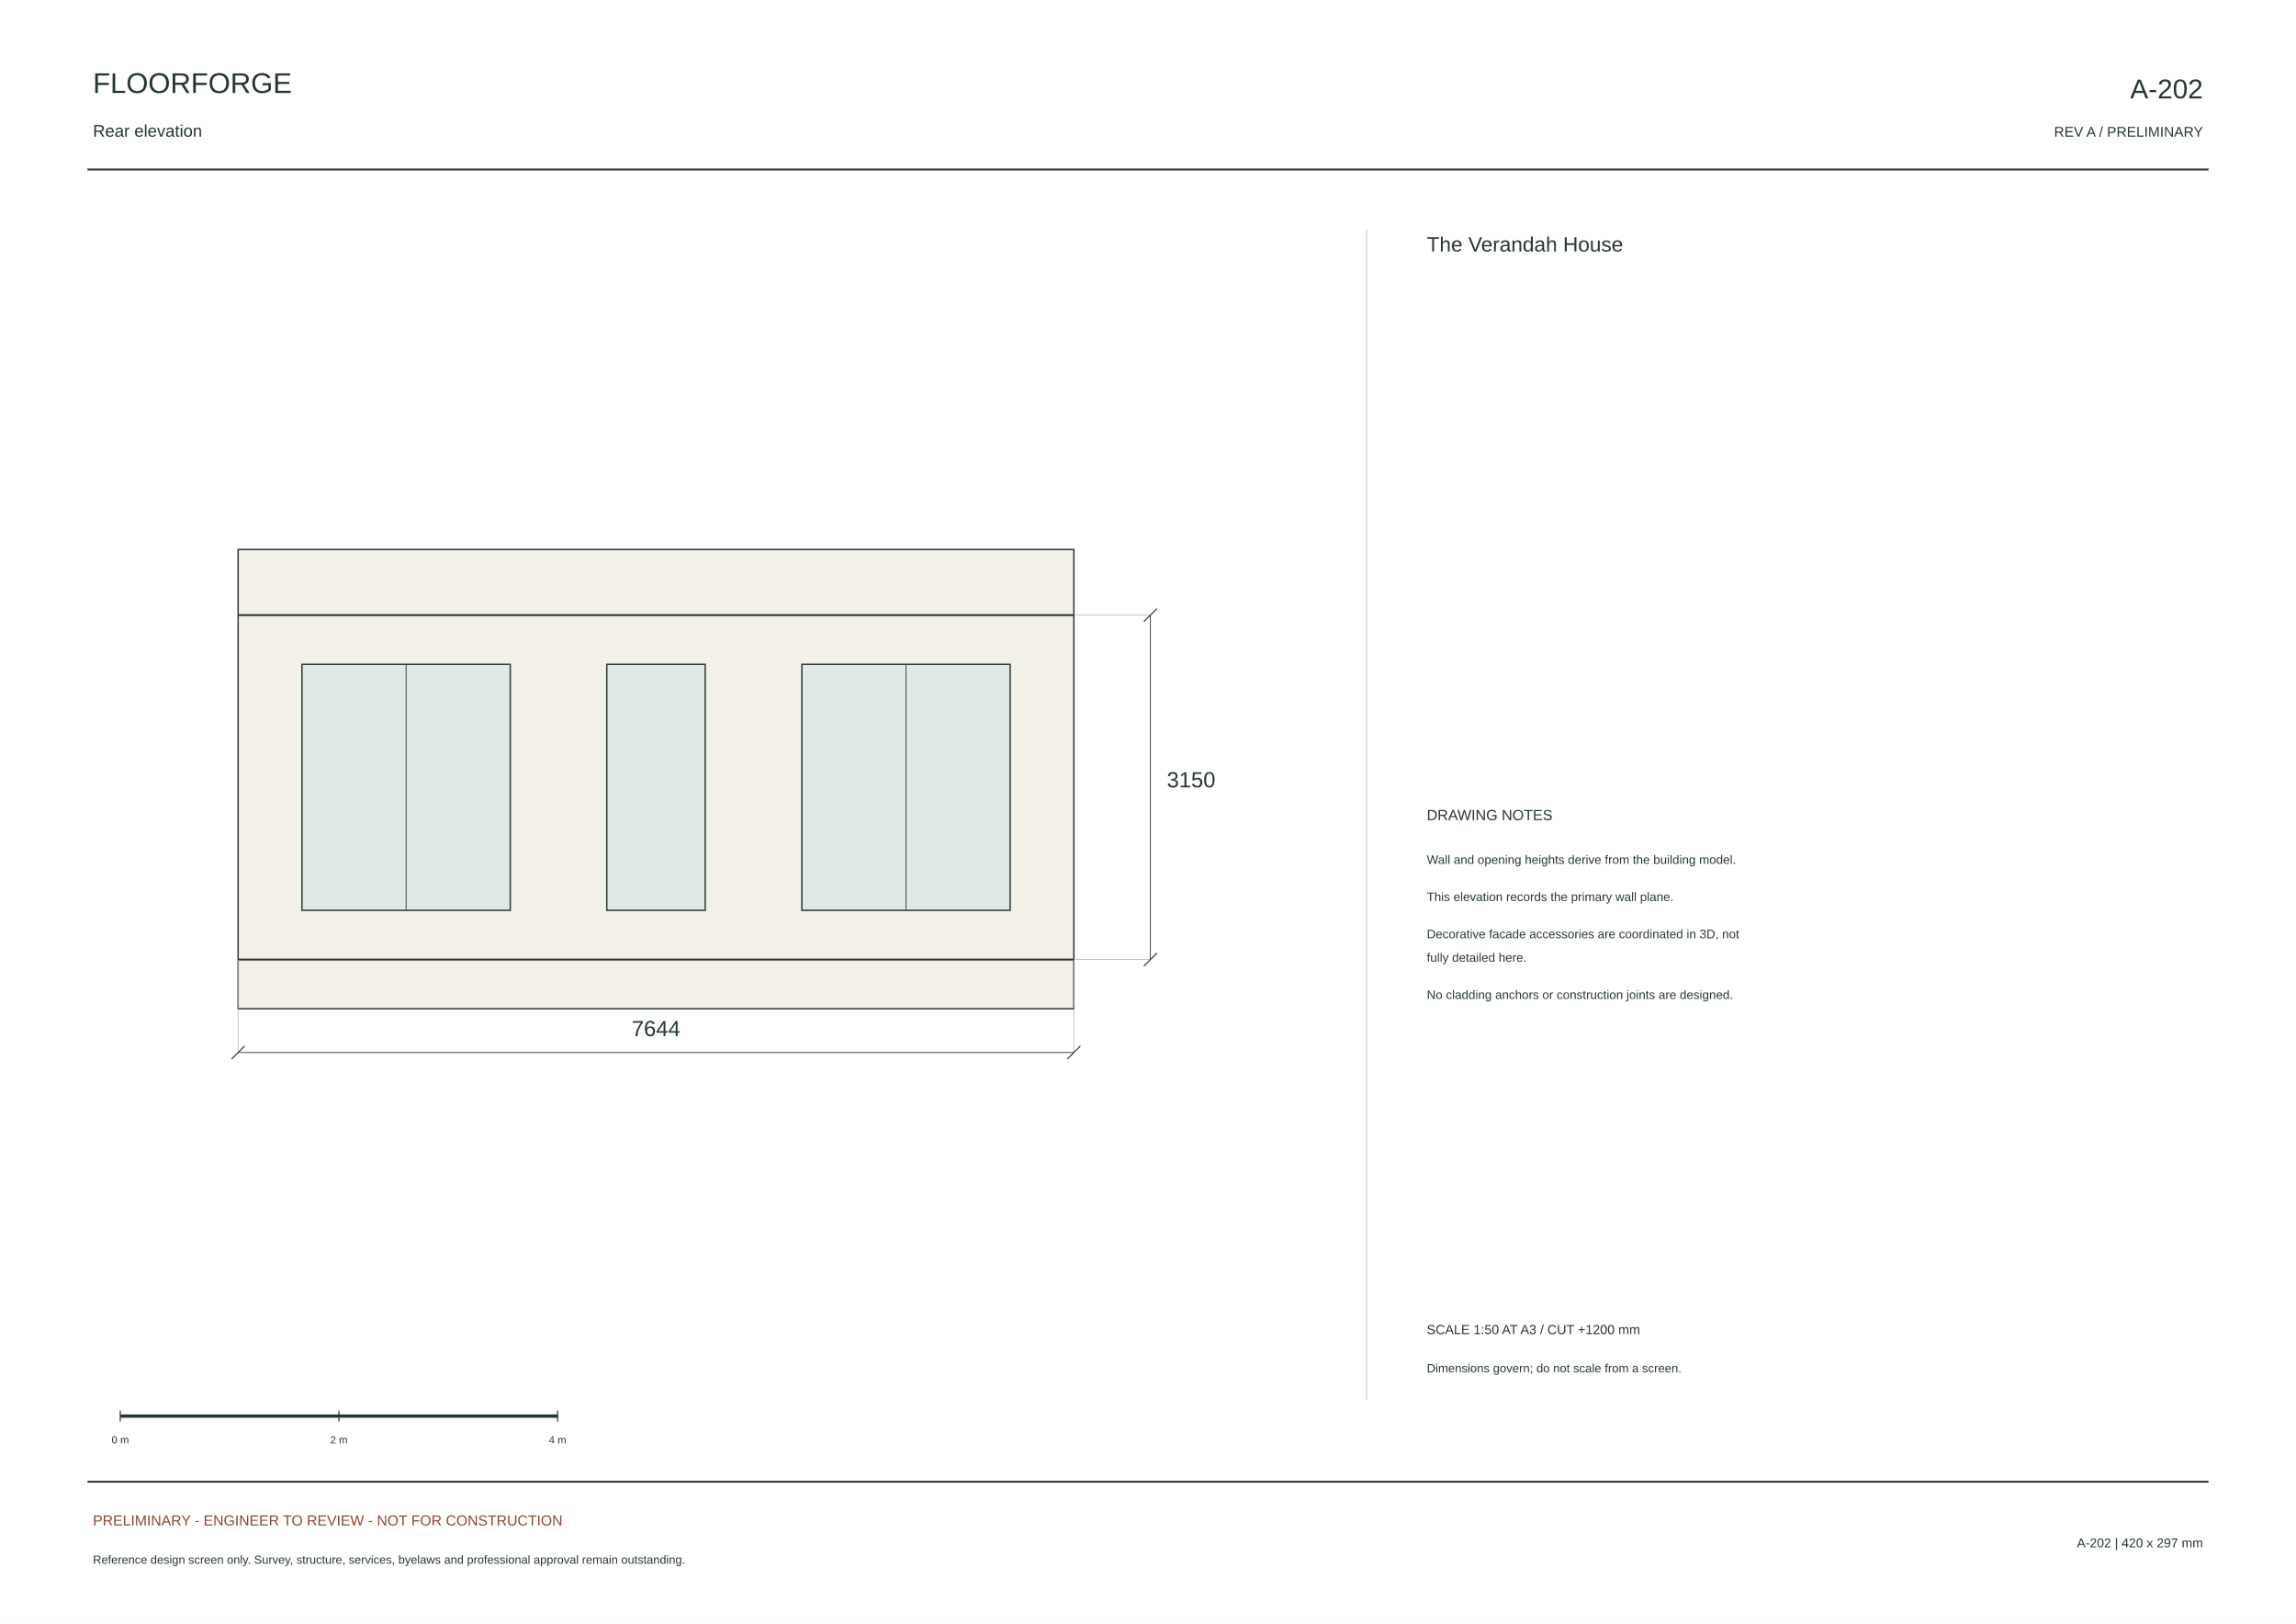
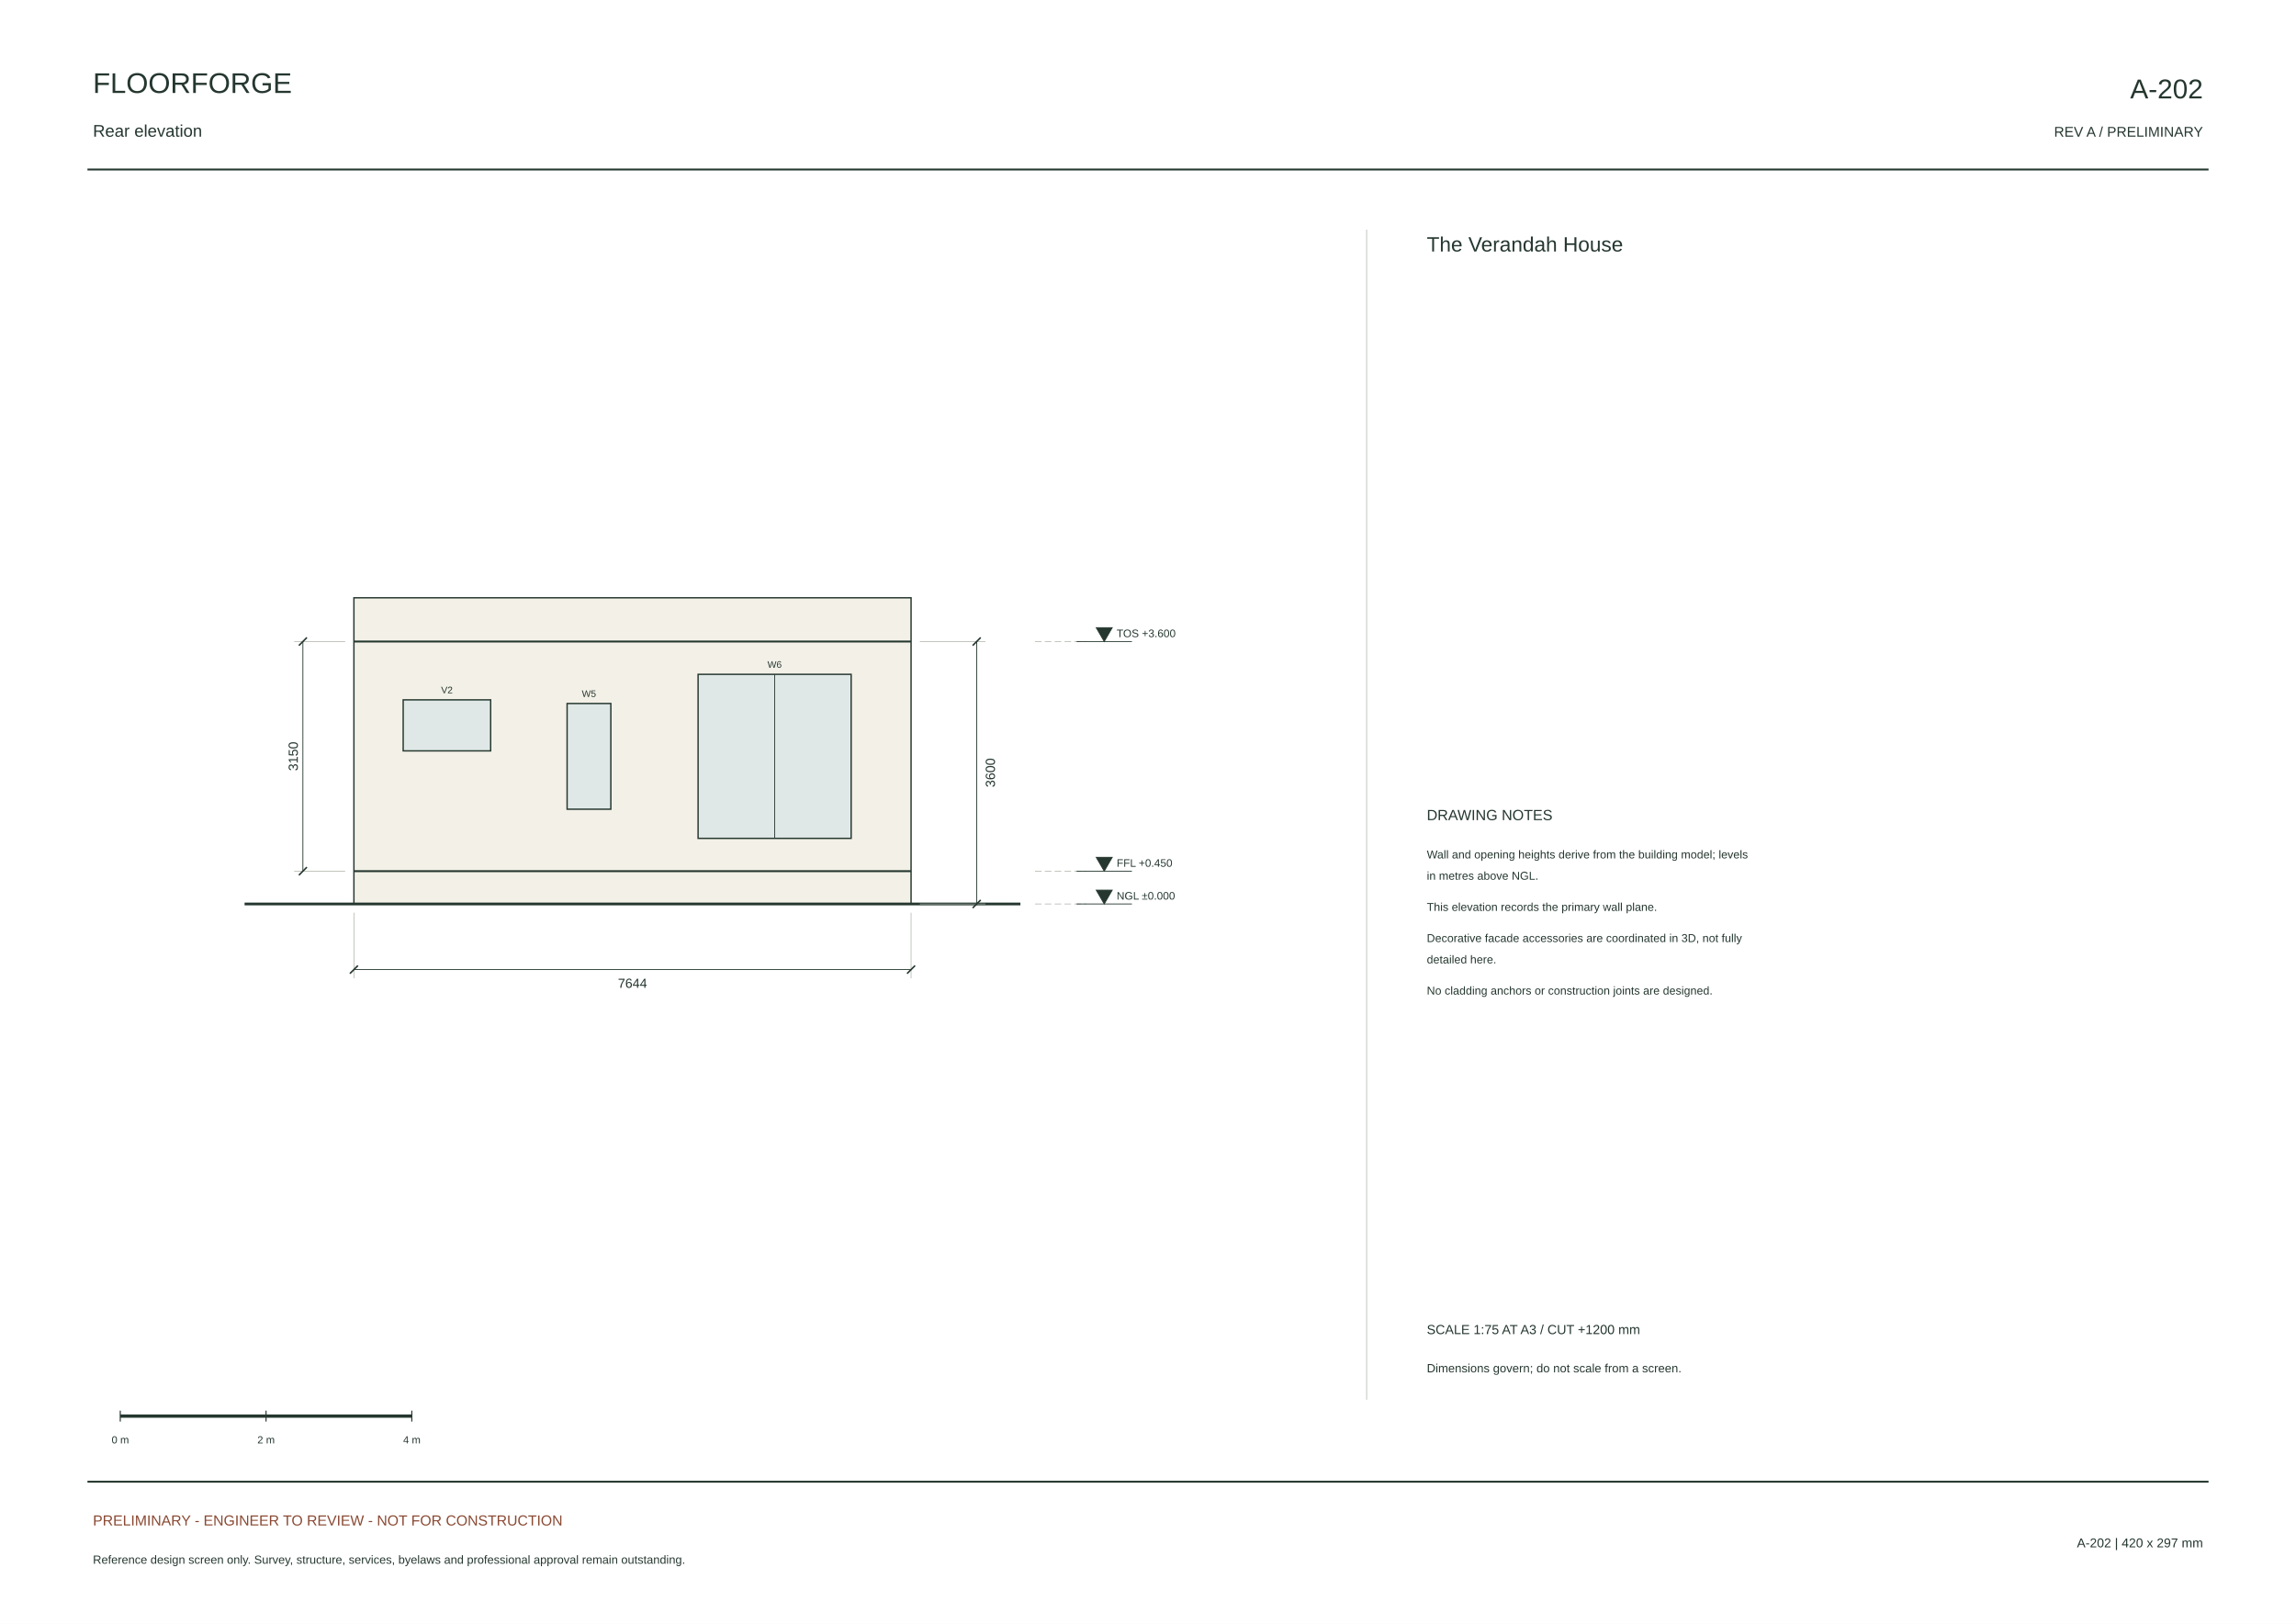
<svg xmlns="http://www.w3.org/2000/svg" width="420mm" height="297mm" viewBox="0 0 420 297">
  <rect width="420" height="297" fill="white" />
  <g font-family="Arial,Helvetica,sans-serif">
    <path d="M 16 31 H 404 M 16 271 H 404" stroke="#25372f" stroke-width=".35" />
    <text x="17" y="17" fill="#25372f" font-size="5.2" text-anchor="start">FLOORFORGE</text>
    <text x="17" y="25" fill="#25372f" font-size="3.1" text-anchor="start">Rear elevation</text>
    <text x="403" y="18" fill="#25372f" font-size="5" text-anchor="end">A-202</text>
    <text x="403" y="25" fill="#25372f" font-size="2.6" text-anchor="end">REV A / PRELIMINARY</text>
-     <polygon points="43.56,184.5 196.44,184.5 196.44,100.5 43.56,100.5" fill="#f2f0e7" stroke="#25372f" stroke-width="0.25" />
-     <path d="M 43.56 175.5 L 196.44 175.5" fill="none" stroke="#25372f" stroke-width="0.35" />
-     <path d="M 43.56 112.5 L 196.44 112.5" fill="none" stroke="#25372f" stroke-width="0.35" />
-     <polygon points="55.24,166.5 93.34,166.5 93.34,121.5 55.24,121.5" fill="#dfe8e7" stroke="#25372f" stroke-width="0.25" />
-     <path d="M 74.29 166.5 L 74.29 121.5" fill="none" stroke="#25372f" stroke-width="0.15" />
-     <polygon points="111,166.5 129,166.5 129,121.5 111,121.5" fill="#dfe8e7" stroke="#25372f" stroke-width="0.25" />
-     <polygon points="146.68,166.5 184.78,166.5 184.78,121.5 146.68,121.5" fill="#dfe8e7" stroke="#25372f" stroke-width="0.25" />
-     <path d="M 165.73 166.5 L 165.73 121.5" fill="none" stroke="#25372f" stroke-width="0.15" />
-     <path d="M 43.56 175.5 L 43.56 192.5" fill="none" stroke="#a8afa4" stroke-width="0.12" />
-     <path d="M 196.44 175.5 L 196.44 192.5" fill="none" stroke="#a8afa4" stroke-width="0.12" />
-     <path d="M 43.56 192.5 L 196.44 192.5" fill="none" stroke="#25372f" stroke-width="0.15" />
-     <path d="M 42.36 193.7 L 44.76 191.3" fill="none" stroke="#25372f" stroke-width="0.2" />
-     <path d="M 195.24 193.7 L 197.64 191.3" fill="none" stroke="#25372f" stroke-width="0.2" />
-     <text x="120" y="189.5" fill="#25372f" font-size="4.0" text-anchor="middle">7644</text>
-     <path d="M 196.44 175.5 L 210.44 175.5" fill="none" stroke="#a8afa4" stroke-width="0.12" />
-     <path d="M 196.44 112.5 L 210.44 112.5" fill="none" stroke="#a8afa4" stroke-width="0.12" />
-     <path d="M 210.44 175.5 L 210.44 112.5" fill="none" stroke="#25372f" stroke-width="0.15" />
-     <path d="M 209.24 176.7 L 211.64 174.3" fill="none" stroke="#25372f" stroke-width="0.2" />
-     <path d="M 209.24 113.7 L 211.64 111.3" fill="none" stroke="#25372f" stroke-width="0.2" />
-     <text x="213.44" y="144" fill="#25372f" font-size="4.0" text-anchor="start">3150</text>
+     <polygon points="64.74,165.333 166.66,165.333 166.66,109.333 64.74,109.333" fill="#f2f0e7" stroke="#25372f" stroke-width="0.25" />
+     <path d="M 44.74 165.333 L 186.66 165.333" fill="none" stroke="#25372f" stroke-width="0.5" />
+     <path d="M 64.74 159.333 L 166.66 159.333" fill="none" stroke="#25372f" stroke-width="0.35" />
+     <path d="M 64.74 117.333 L 166.66 117.333" fill="none" stroke="#25372f" stroke-width="0.35" />
+     <polygon points="73.753,137.333 89.753,137.333 89.753,128 73.753,128" fill="#dfe8e7" stroke="#25372f" stroke-width="0.25" />
+     <text x="81.753" y="126.8" fill="#25372f" font-size="1.733" text-anchor="middle">V2</text>
+     <polygon points="103.74,148 111.74,148 111.74,128.667 103.74,128.667" fill="#dfe8e7" stroke="#25372f" stroke-width="0.25" />
+     <text x="107.74" y="127.467" fill="#25372f" font-size="1.733" text-anchor="middle">W5</text>
+     <polygon points="127.7,153.333 155.7,153.333 155.7,123.333 127.7,123.333" fill="#dfe8e7" stroke="#25372f" stroke-width="0.25" />
+     <path d="M 141.7 153.333 L 141.7 123.333" fill="none" stroke="#25372f" stroke-width="0.15" />
+     <text x="141.7" y="122.133" fill="#25372f" font-size="1.733" text-anchor="middle">W6</text>
+     <path d="M 64.74 166.933 L 64.74 178.933" fill="none" stroke="#a8afa4" stroke-width="0.12" />
+     <path d="M 166.66 166.933 L 166.66 178.933" fill="none" stroke="#a8afa4" stroke-width="0.12" />
+     <path d="M 64.74 177.333 L 166.66 177.333" fill="none" stroke="#25372f" stroke-width="0.15" />
+     <path d="M 64.007 178.067 L 65.473 176.6" fill="none" stroke="#25372f" stroke-width="0.28" />
+     <path d="M 165.927 178.067 L 167.393 176.6" fill="none" stroke="#25372f" stroke-width="0.28" />
+     <text x="115.7" y="180.667" fill="#25372f" font-size="2.4" text-anchor="middle">7644</text>
+     <path d="M 168.26 165.333 L 180.26 165.333" fill="none" stroke="#a8afa4" stroke-width="0.12" />
+     <path d="M 168.26 117.333 L 180.26 117.333" fill="none" stroke="#a8afa4" stroke-width="0.12" />
+     <path d="M 178.66 165.333 L 178.66 117.333" fill="none" stroke="#25372f" stroke-width="0.15" />
+     <path d="M 177.927 166.067 L 179.393 164.6" fill="none" stroke="#25372f" stroke-width="0.28" />
+     <path d="M 177.927 118.067 L 179.393 116.6" fill="none" stroke="#25372f" stroke-width="0.28" />
+     <text x="181.993" y="141.333" fill="#25372f" font-size="2.4" text-anchor="middle" transform="rotate(-90.0 181.9933 141.3333)">3600</text>
+     <path d="M 63.14 159.333 L 53.807 159.333" fill="none" stroke="#a8afa4" stroke-width="0.12" />
+     <path d="M 63.14 117.333 L 53.807 117.333" fill="none" stroke="#a8afa4" stroke-width="0.12" />
+     <path d="M 55.407 159.333 L 55.407 117.333" fill="none" stroke="#25372f" stroke-width="0.15" />
+     <path d="M 54.673 160.067 L 56.14 158.6" fill="none" stroke="#25372f" stroke-width="0.28" />
+     <path d="M 54.673 118.067 L 56.14 116.6" fill="none" stroke="#25372f" stroke-width="0.28" />
+     <text x="54.473" y="138.333" fill="#25372f" font-size="2.4" text-anchor="middle" transform="rotate(-90.0 54.4733 138.3333)">3150</text>
+     <path d="M 189.327 165.333 L 198.66 165.333" fill="none" stroke="#a8afa4" stroke-width="0.12" stroke-dasharray="1.2 .6" />
+     <polygon points="200.527,162.8 203.46,162.8 201.993,165.333" fill="#25372f" stroke="#25372f" stroke-width="0.15" />
+     <path d="M 196.927 165.333 L 207.06 165.333" fill="none" stroke="#25372f" stroke-width="0.15" />
+     <text x="204.26" y="164.533" fill="#25372f" font-size="2.0" text-anchor="start">NGL ±0.000</text>
+     <path d="M 189.327 159.333 L 198.66 159.333" fill="none" stroke="#a8afa4" stroke-width="0.12" stroke-dasharray="1.2 .6" />
+     <polygon points="200.527,156.8 203.46,156.8 201.993,159.333" fill="#25372f" stroke="#25372f" stroke-width="0.15" />
+     <path d="M 196.927 159.333 L 207.06 159.333" fill="none" stroke="#25372f" stroke-width="0.15" />
+     <text x="204.26" y="158.533" fill="#25372f" font-size="2.0" text-anchor="start">FFL +0.450</text>
+     <path d="M 189.327 117.333 L 198.66 117.333" fill="none" stroke="#a8afa4" stroke-width="0.12" stroke-dasharray="1.2 .6" />
+     <polygon points="200.527,114.8 203.46,114.8 201.993,117.333" fill="#25372f" stroke="#25372f" stroke-width="0.15" />
+     <path d="M 196.927 117.333 L 207.06 117.333" fill="none" stroke="#25372f" stroke-width="0.15" />
+     <text x="204.26" y="116.533" fill="#25372f" font-size="2.0" text-anchor="start">TOS +3.600</text>
    <path d="M 250 42 V 256" stroke="#c9d0c7" stroke-width=".2" />
    <text x="261" y="46" fill="#25372f" font-size="3.8" text-anchor="start">The Verandah House</text>
    <text x="261" y="150" fill="#25372f" font-size="2.7" text-anchor="start">DRAWING NOTES</text>
-     <text x="261" y="158" fill="#25372f" font-size="2.25" text-anchor="start">Wall and opening heights derive from the building model.</text>
-     <text x="261" y="164.8" fill="#25372f" font-size="2.25" text-anchor="start">This elevation records the primary wall plane.</text>
-     <text x="261" y="171.6" fill="#25372f" font-size="2.25" text-anchor="start">Decorative facade accessories are coordinated in 3D, not</text>
-     <text x="261" y="175.9" fill="#25372f" font-size="2.25" text-anchor="start">fully detailed here.</text>
-     <text x="261" y="182.7" fill="#25372f" font-size="2.25" text-anchor="start">No cladding anchors or construction joints are designed.</text>
-     <text x="261" y="244" fill="#25372f" font-size="2.4" text-anchor="start">SCALE 1:50 AT A3 / CUT +1200 mm</text>
+     <text x="261" y="157" fill="#25372f" font-size="2.1" text-anchor="start">Wall and opening heights derive from the building model; levels</text>
+     <text x="261" y="160.9" fill="#25372f" font-size="2.1" text-anchor="start">in metres above NGL.</text>
+     <text x="261" y="166.6" fill="#25372f" font-size="2.1" text-anchor="start">This elevation records the primary wall plane.</text>
+     <text x="261" y="172.3" fill="#25372f" font-size="2.1" text-anchor="start">Decorative facade accessories are coordinated in 3D, not fully</text>
+     <text x="261" y="176.2" fill="#25372f" font-size="2.1" text-anchor="start">detailed here.</text>
+     <text x="261" y="181.9" fill="#25372f" font-size="2.1" text-anchor="start">No cladding anchors or construction joints are designed.</text>
+     <text x="261" y="244" fill="#25372f" font-size="2.4" text-anchor="start">SCALE 1:75 AT A3 / CUT +1200 mm</text>
    <text x="261" y="251" fill="#25372f" font-size="2.2" text-anchor="start">Dimensions govern; do not scale from a screen.</text>
-     <path d="M 22 259 H 102.0" stroke="#25372f" stroke-width=".6" />
+     <path d="M 22 259 H 75.333" stroke="#25372f" stroke-width=".6" />
    <path d="M 22.0 258 V 260" stroke="#25372f" stroke-width=".2" />
    <text x="22" y="264" fill="#25372f" font-size="1.9" text-anchor="middle">0 m</text>
-     <path d="M 62.0 258 V 260" stroke="#25372f" stroke-width=".2" />
-     <text x="62" y="264" fill="#25372f" font-size="1.9" text-anchor="middle">2 m</text>
-     <path d="M 102.0 258 V 260" stroke="#25372f" stroke-width=".2" />
-     <text x="102" y="264" fill="#25372f" font-size="1.9" text-anchor="middle">4 m</text>
+     <path d="M 48.667 258 V 260" stroke="#25372f" stroke-width=".2" />
+     <text x="48.667" y="264" fill="#25372f" font-size="1.9" text-anchor="middle">2 m</text>
+     <path d="M 75.333 258 V 260" stroke="#25372f" stroke-width=".2" />
+     <text x="75.333" y="264" fill="#25372f" font-size="1.9" text-anchor="middle">4 m</text>
    <text x="17" y="279" fill="#8a4933" font-size="2.65" text-anchor="start">PRELIMINARY - ENGINEER TO REVIEW - NOT FOR CONSTRUCTION</text>
    <text x="17" y="286" fill="#25372f" font-size="2.15" text-anchor="start">Reference design screen only. Survey, structure, services, byelaws and professional approval remain outstanding.</text>
    <text x="403" y="283" fill="#25372f" font-size="2.35" text-anchor="end">A-202  |  420 x 297 mm</text>
  </g>
</svg>
